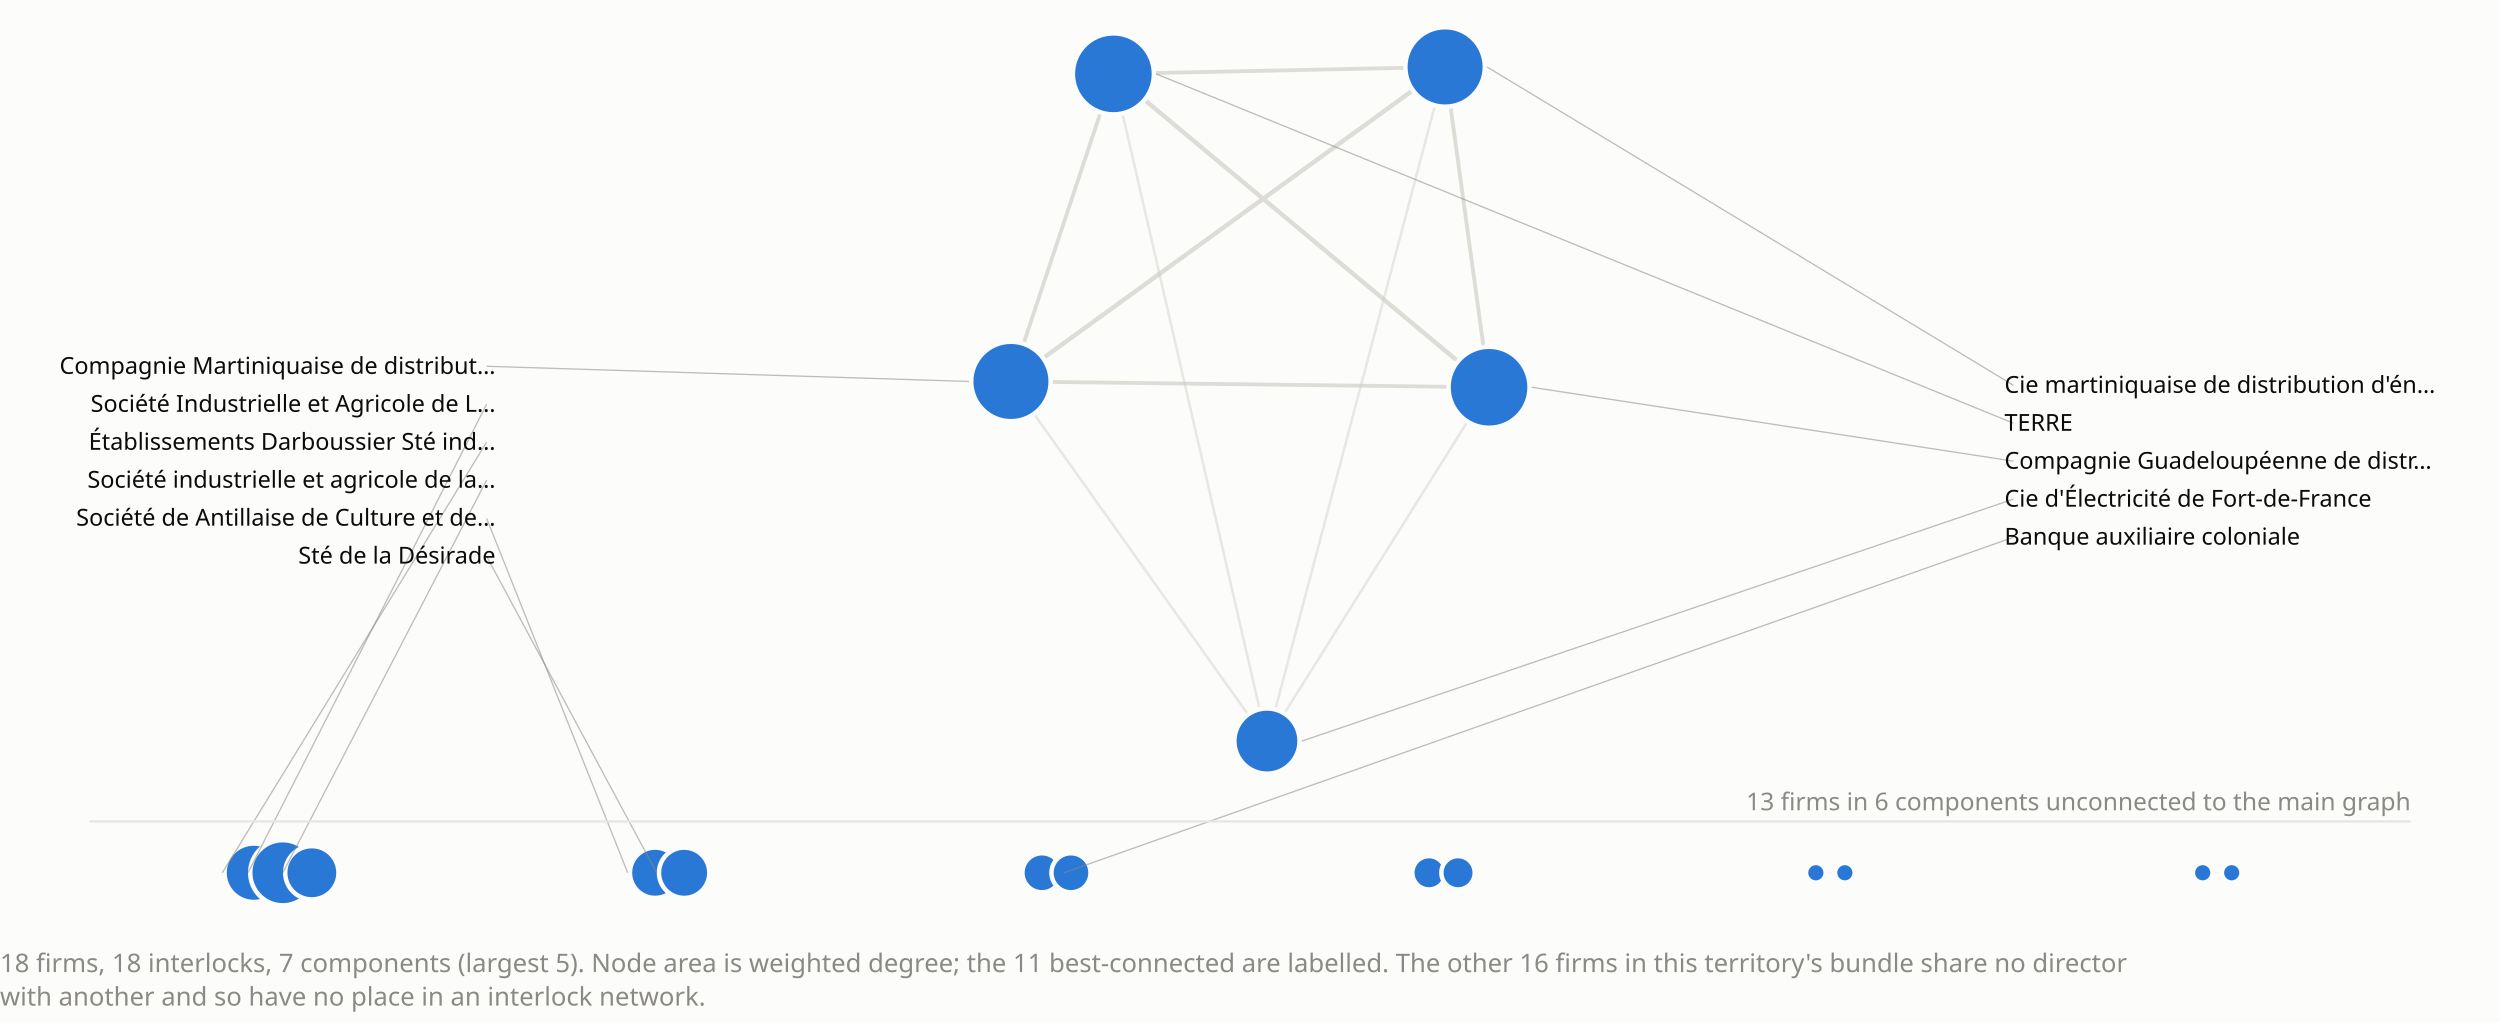
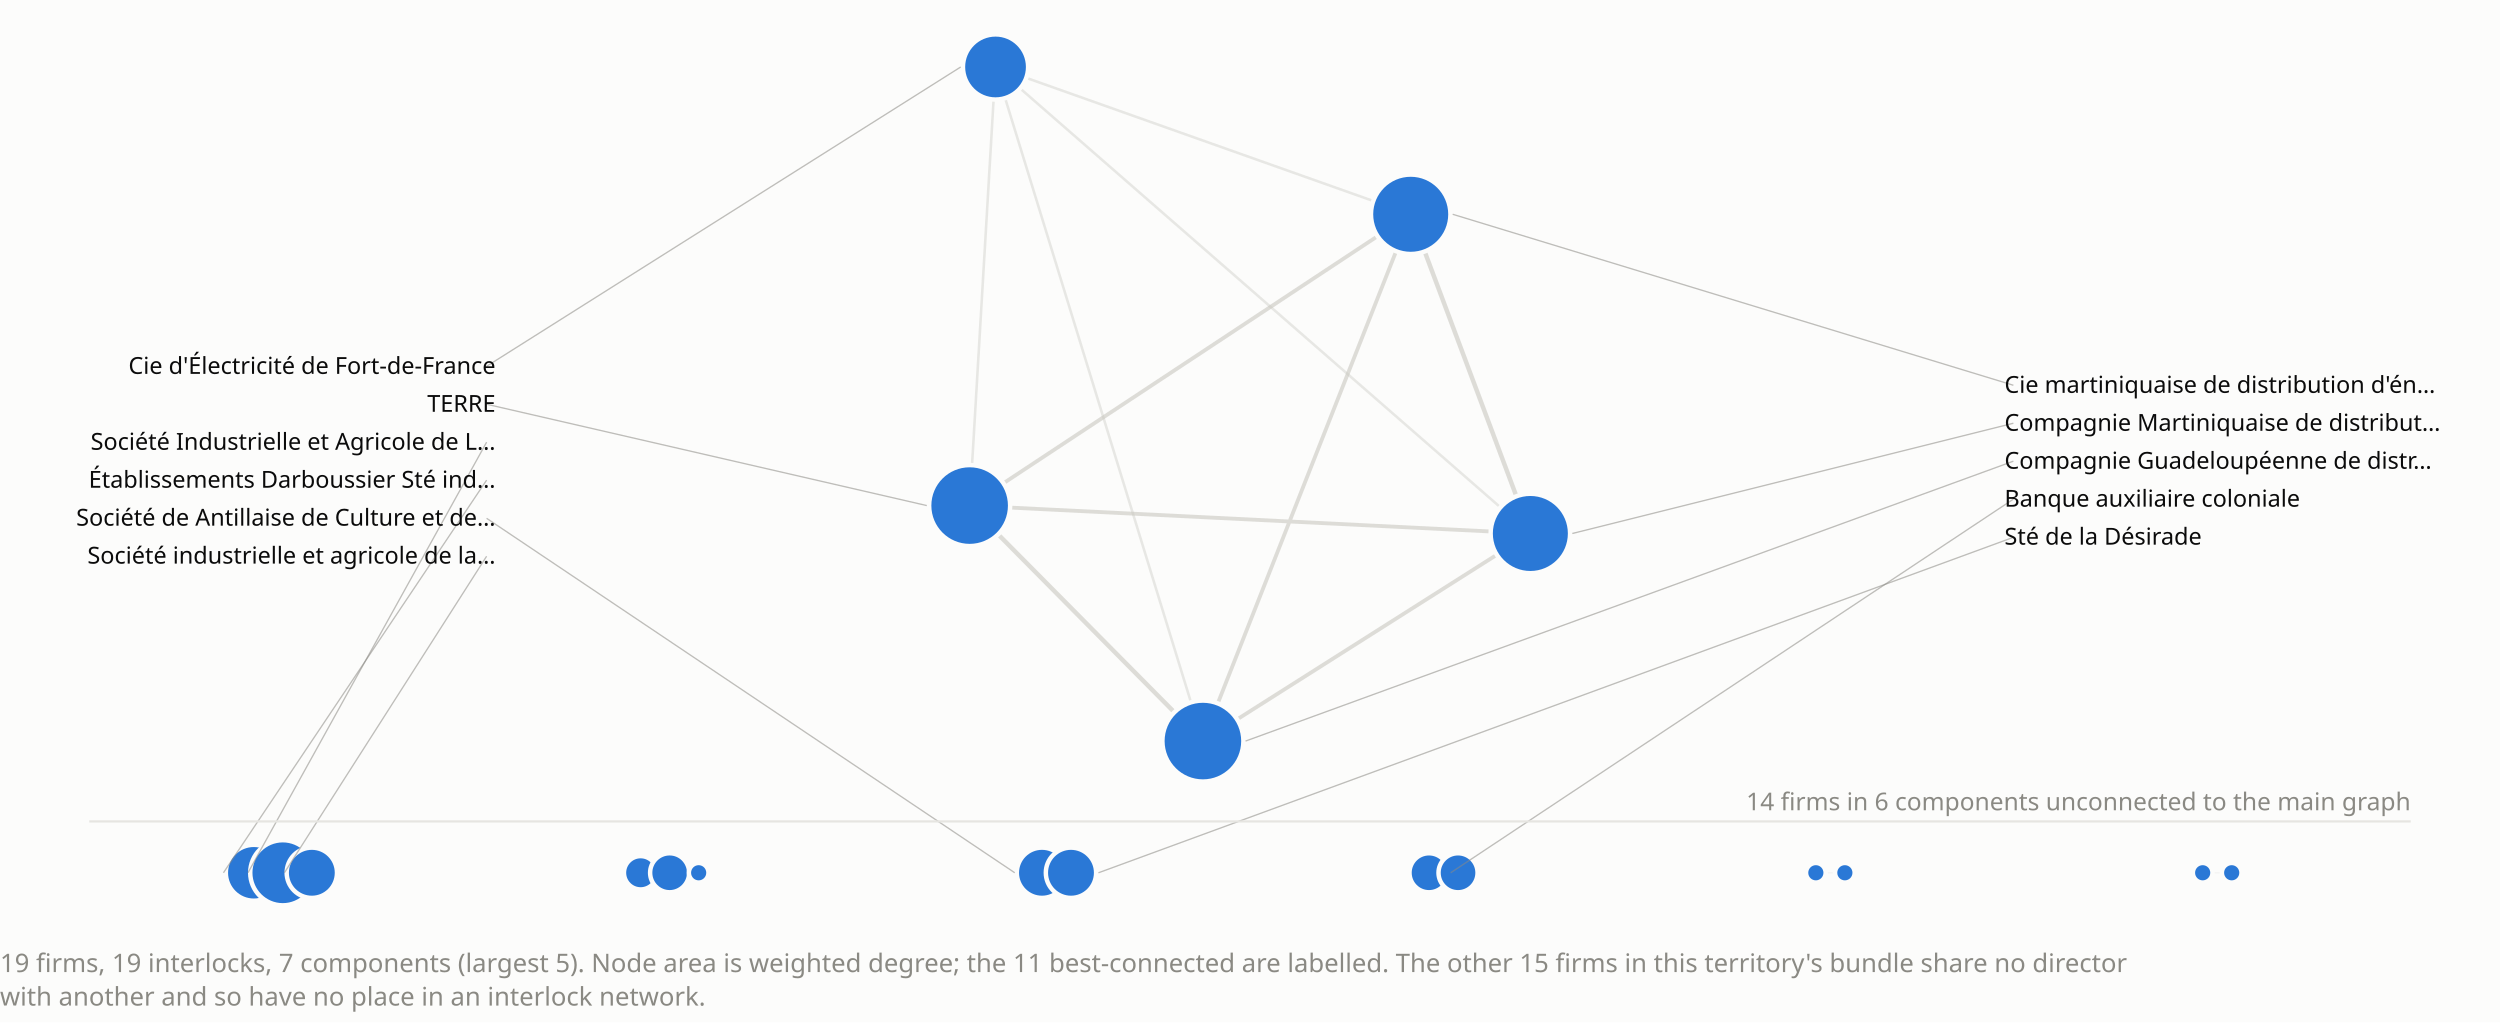
<svg xmlns="http://www.w3.org/2000/svg" viewBox="0 0 1120 458" width="1120" height="458" role="img" aria-label="Guadeloupe and Martinique interlock network">
  <rect width="1120" height="458" fill="#fcfcfb" />
  <g stroke="#c9c8c2" fill="none">
-     <path d="M667.1 173.5L498.8 33.1M113.7 391.0L126.7 391.0M452.9 170.9L647.4 30.0M293.5 391.0L306.5 391.0" stroke-width="2.00" stroke-opacity="0.620" />
-     <path d="M667.1 173.5L452.9 170.9M667.1 173.5L647.4 30.0M498.8 33.1L452.9 170.9M498.8 33.1L647.4 30.0M126.7 391.0L139.7 391.0" stroke-width="1.72" stroke-opacity="0.620" />
-     <path d="M667.1 173.5L567.6 332.0M498.8 33.1L567.6 332.0M452.9 170.9L567.6 332.0M647.4 30.0L567.6 332.0M466.8 391.0L479.8 391.0" stroke-width="1.16" stroke-opacity="0.400" />
-     <path d="M113.7 391.0L139.7 391.0M640.2 391.0L653.2 391.0" stroke-width="0.88" stroke-opacity="0.280" />
-     <path d="M813.5 391.0L826.5 391.0M986.8 391.0L999.8 391.0" stroke-width="0.60" stroke-opacity="0.160" />
+     <path d="M538.9 332.0L434.4 226.5M113.7 391.0L126.7 391.0M685.6 239.0L632.0 96.0M466.8 391.0L479.8 391.0" stroke-width="2.00" stroke-opacity="0.620" />
+     <path d="M538.9 332.0L685.6 239.0M538.9 332.0L632.0 96.0M434.4 226.5L685.6 239.0M434.4 226.5L632.0 96.0M126.7 391.0L139.7 391.0" stroke-width="1.72" stroke-opacity="0.620" />
+     <path d="M538.9 332.0L446.0 30.0M434.4 226.5L446.0 30.0M685.6 239.0L446.0 30.0M632.0 96.0L446.0 30.0M640.2 391.0L653.2 391.0" stroke-width="1.16" stroke-opacity="0.400" />
+     <path d="M113.7 391.0L139.7 391.0M300.0 391.0L313.0 391.0M813.5 391.0L826.5 391.0M986.8 391.0L999.8 391.0" stroke-width="0.60" stroke-opacity="0.160" />
+     <path d="M287.0 391.0L300.0 391.0" stroke-width="0.88" stroke-opacity="0.280" />
  </g>
  <g>
-     <circle class="nd" data-id="guadeloupeennedistributionenergieelectrique" cx="667.1" cy="173.5" r="18.15" fill="#2a78d6" stroke="#fcfcfb" stroke-width="2" />
-     <circle class="nd" data-id="terre" cx="498.8" cy="33.1" r="18.15" fill="#2a78d6" stroke="#fcfcfb" stroke-width="2" />
-     <circle class="nd" data-id="etablissementsdarboussierindustrielleagricolepointepitre" cx="113.7" cy="391.0" r="13.10" fill="#2a78d6" stroke="#fcfcfb" stroke-width="2" />
+     <circle class="nd" data-id="guadeloupeennedistributionenergieelectrique" cx="538.9" cy="332.0" r="18.15" fill="#2a78d6" stroke="#fcfcfb" stroke-width="2" />
+     <circle class="nd" data-id="terre" cx="434.4" cy="226.5" r="18.15" fill="#2a78d6" stroke="#fcfcfb" stroke-width="2" />
+     <circle class="nd" data-id="etablissementsdarboussierindustrielleagricolepointepitre" cx="113.7" cy="391.0" r="12.53" fill="#2a78d6" stroke="#fcfcfb" stroke-width="2" />
    <circle class="nd" data-id="industrielleagricolepointepitre" cx="126.7" cy="391.0" r="14.60" fill="#2a78d6" stroke="#fcfcfb" stroke-width="2" />
-     <circle class="nd" data-id="martiniquaisedistributionenergieelectrique" cx="452.9" cy="170.9" r="17.80" fill="#2a78d6" stroke="#fcfcfb" stroke-width="2" />
-     <circle class="nd" data-id="martiniquaisedistributionenergieelectriquejardin" cx="647.4" cy="30.0" r="17.80" fill="#2a78d6" stroke="#fcfcfb" stroke-width="2" />
-     <circle class="nd" data-id="antillaiseculturecommerce" cx="293.5" cy="391.0" r="11.27" fill="#2a78d6" stroke="#fcfcfb" stroke-width="2" />
-     <circle class="nd" data-id="desirade" cx="306.5" cy="391.0" r="11.27" fill="#2a78d6" stroke="#fcfcfb" stroke-width="2" />
-     <circle class="nd" data-id="industrielleagricolepointepitreetablissements" cx="139.7" cy="391.0" r="11.93" fill="#2a78d6" stroke="#fcfcfb" stroke-width="2" />
-     <circle class="nd" data-id="banqueauxiliairecoloniale" cx="466.8" cy="391.0" r="8.75" fill="#2a78d6" stroke="#fcfcfb" stroke-width="2" />
-     <circle class="nd" data-id="banqueguadeloupe" cx="479.8" cy="391.0" r="8.75" fill="#2a78d6" stroke="#fcfcfb" stroke-width="2" />
-     <circle class="nd" data-id="electricitefortfrance" cx="567.6" cy="332.0" r="14.60" fill="#2a78d6" stroke="#fcfcfb" stroke-width="2" />
-     <circle class="nd" data-id="commercialeantillesfrancaisesfredtanon" cx="640.2" cy="391.0" r="7.47" fill="#2a78d6" stroke="#fcfcfb" stroke-width="2" />
-     <circle class="nd" data-id="commercialeantillesfrancaisesftanon" cx="653.2" cy="391.0" r="7.47" fill="#2a78d6" stroke="#fcfcfb" stroke-width="2" />
+     <circle class="nd" data-id="martiniquaisedistributionenergieelectrique" cx="685.6" cy="239.0" r="17.80" fill="#2a78d6" stroke="#fcfcfb" stroke-width="2" />
+     <circle class="nd" data-id="martiniquaisedistributionenergieelectriquejardin" cx="632.0" cy="96.0" r="17.80" fill="#2a78d6" stroke="#fcfcfb" stroke-width="2" />
+     <circle class="nd" data-id="antillaiseculturecommerce" cx="466.8" cy="391.0" r="11.27" fill="#2a78d6" stroke="#fcfcfb" stroke-width="2" />
+     <circle class="nd" data-id="desirade" cx="479.8" cy="391.0" r="11.27" fill="#2a78d6" stroke="#fcfcfb" stroke-width="2" />
+     <circle class="nd" data-id="industrielleagricolepointepitreetablissements" cx="139.7" cy="391.0" r="11.27" fill="#2a78d6" stroke="#fcfcfb" stroke-width="2" />
+     <circle class="nd" data-id="banqueauxiliairecoloniale" cx="640.2" cy="391.0" r="8.75" fill="#2a78d6" stroke="#fcfcfb" stroke-width="2" />
+     <circle class="nd" data-id="banqueguadeloupe" cx="653.2" cy="391.0" r="8.75" fill="#2a78d6" stroke="#fcfcfb" stroke-width="2" />
+     <circle class="nd" data-id="electricitefortfrance" cx="446.0" cy="30.0" r="14.60" fill="#2a78d6" stroke="#fcfcfb" stroke-width="2" />
+     <circle class="nd" data-id="commercialeantillesfrancaisesfredtanon" cx="287.0" cy="391.0" r="7.47" fill="#2a78d6" stroke="#fcfcfb" stroke-width="2" />
+     <circle class="nd" data-id="commercialeantillesfrancaisesftanon" cx="300.0" cy="391.0" r="8.75" fill="#2a78d6" stroke="#fcfcfb" stroke-width="2" />
+     <circle class="nd" data-id="entreprisemaritimecommerciale" cx="313.0" cy="391.0" r="4.40" fill="#2a78d6" stroke="#fcfcfb" stroke-width="2" />
    <circle class="nd" data-id="banquemartinique" cx="813.5" cy="391.0" r="4.40" fill="#2a78d6" stroke="#fcfcfb" stroke-width="2" />
    <circle class="nd" data-id="francocolonialeantillaise" cx="826.5" cy="391.0" r="4.40" fill="#2a78d6" stroke="#fcfcfb" stroke-width="2" />
    <circle class="nd" data-id="felixhubert" cx="986.8" cy="391.0" r="4.40" fill="#2a78d6" stroke="#fcfcfb" stroke-width="2" />
    <circle class="nd" data-id="unionbananieremartiniquaise" cx="999.8" cy="391.0" r="4.40" fill="#2a78d6" stroke="#fcfcfb" stroke-width="2" />
  </g>
-   <line x1="218.0" y1="164.1" x2="434.1" y2="170.9" stroke="#8a8983" stroke-width="0.6" stroke-opacity="0.55" />
-   <line x1="218.0" y1="181.1" x2="111.1" y2="391.0" stroke="#8a8983" stroke-width="0.6" stroke-opacity="0.55" />
-   <line x1="218.0" y1="198.1" x2="99.6" y2="391.0" stroke="#8a8983" stroke-width="0.6" stroke-opacity="0.55" />
-   <line x1="218.0" y1="215.1" x2="126.7" y2="391.0" stroke="#8a8983" stroke-width="0.6" stroke-opacity="0.55" />
-   <line x1="218.0" y1="232.2" x2="281.2" y2="391.0" stroke="#8a8983" stroke-width="0.6" stroke-opacity="0.55" />
-   <line x1="218.0" y1="249.2" x2="294.2" y2="391.0" stroke="#8a8983" stroke-width="0.6" stroke-opacity="0.55" />
-   <line x1="902.0" y1="172.6" x2="666.2" y2="30.0" stroke="#8a8983" stroke-width="0.6" stroke-opacity="0.55" />
-   <line x1="902.0" y1="189.6" x2="517.9" y2="33.1" stroke="#8a8983" stroke-width="0.6" stroke-opacity="0.55" />
-   <line x1="902.0" y1="206.6" x2="686.2" y2="173.5" stroke="#8a8983" stroke-width="0.6" stroke-opacity="0.55" />
-   <line x1="902.0" y1="223.6" x2="583.2" y2="332.0" stroke="#8a8983" stroke-width="0.6" stroke-opacity="0.55" />
-   <line x1="902.0" y1="240.7" x2="476.6" y2="391.0" stroke="#8a8983" stroke-width="0.6" stroke-opacity="0.55" />
+   <line x1="218.0" y1="164.1" x2="430.4" y2="30.0" stroke="#8a8983" stroke-width="0.6" stroke-opacity="0.55" />
+   <line x1="218.0" y1="181.1" x2="415.2" y2="226.5" stroke="#8a8983" stroke-width="0.6" stroke-opacity="0.55" />
+   <line x1="218.0" y1="198.1" x2="111.1" y2="391.0" stroke="#8a8983" stroke-width="0.6" stroke-opacity="0.55" />
+   <line x1="218.0" y1="215.1" x2="100.1" y2="391.0" stroke="#8a8983" stroke-width="0.6" stroke-opacity="0.55" />
+   <line x1="218.0" y1="232.2" x2="454.6" y2="391.0" stroke="#8a8983" stroke-width="0.6" stroke-opacity="0.55" />
+   <line x1="218.0" y1="249.2" x2="127.4" y2="391.0" stroke="#8a8983" stroke-width="0.6" stroke-opacity="0.55" />
+   <line x1="902.0" y1="172.6" x2="650.8" y2="96.0" stroke="#8a8983" stroke-width="0.6" stroke-opacity="0.55" />
+   <line x1="902.0" y1="189.6" x2="704.4" y2="239.0" stroke="#8a8983" stroke-width="0.6" stroke-opacity="0.55" />
+   <line x1="902.0" y1="206.6" x2="558.0" y2="332.0" stroke="#8a8983" stroke-width="0.6" stroke-opacity="0.55" />
+   <line x1="902.0" y1="223.6" x2="649.9" y2="391.0" stroke="#8a8983" stroke-width="0.6" stroke-opacity="0.55" />
+   <line x1="902.0" y1="240.7" x2="492.1" y2="391.0" stroke="#8a8983" stroke-width="0.6" stroke-opacity="0.55" />
  <g font-size="10.5" font-family="ui-sans-serif,system-ui,sans-serif" fill="#0b0b0b">
-     <text x="222.0" y="167.5" text-anchor="end">Compagnie Martiniquaise de distribut…</text>
-     <text x="222.0" y="184.5" text-anchor="end">Société Industrielle et Agricole de L…</text>
-     <text x="222.0" y="201.5" text-anchor="end">Établissements Darboussier Sté ind…</text>
-     <text x="222.0" y="218.5" text-anchor="end">Société industrielle et agricole de la…</text>
+     <text x="222.0" y="167.5" text-anchor="end">Cie d'Électricité de Fort-de-France</text>
+     <text x="222.0" y="184.5" text-anchor="end">TERRE</text>
+     <text x="222.0" y="201.5" text-anchor="end">Société Industrielle et Agricole de L…</text>
+     <text x="222.0" y="218.5" text-anchor="end">Établissements Darboussier Sté ind…</text>
    <text x="222.0" y="235.5" text-anchor="end">Société de Antillaise de Culture et de…</text>
-     <text x="222.0" y="252.5" text-anchor="end">Sté de la Désirade</text>
+     <text x="222.0" y="252.5" text-anchor="end">Société industrielle et agricole de la…</text>
    <text x="898.0" y="176.0" text-anchor="start">Cie martiniquaise de distribution d'én…</text>
-     <text x="898.0" y="193.0" text-anchor="start">TERRE</text>
+     <text x="898.0" y="193.0" text-anchor="start">Compagnie Martiniquaise de distribut…</text>
    <text x="898.0" y="210.0" text-anchor="start">Compagnie Guadeloupéenne de distr…</text>
-     <text x="898.0" y="227.0" text-anchor="start">Cie d'Électricité de Fort-de-France</text>
-     <text x="898.0" y="244.0" text-anchor="start">Banque auxiliaire coloniale</text>
+     <text x="898.0" y="227.0" text-anchor="start">Banque auxiliaire coloniale</text>
+     <text x="898.0" y="244.0" text-anchor="start">Sté de la Désirade</text>
  </g>
  <line x1="40" y1="368" x2="1080" y2="368" stroke="#e6e5e1" stroke-width="1" />
-   <text x="1080" y="363" text-anchor="end" font-size="11" font-family="ui-sans-serif,system-ui,sans-serif" fill="#8a8983">13 firms in 6 components unconnected to the main graph</text>
+   <text x="1080" y="363" text-anchor="end" font-size="11" font-family="ui-sans-serif,system-ui,sans-serif" fill="#8a8983">14 firms in 6 components unconnected to the main graph</text>
  <g font-size="11.5" font-family="ui-sans-serif,system-ui,sans-serif" fill="#8a8983">
-     <text x="0" y="435.5">18 firms, 18 interlocks, 7 components (largest 5). Node area is weighted degree; the 11 best-connected are labelled. The other 16 firms in this territory's bundle share no director</text>
+     <text x="0" y="435.5">19 firms, 19 interlocks, 7 components (largest 5). Node area is weighted degree; the 11 best-connected are labelled. The other 15 firms in this territory's bundle share no director</text>
    <text x="0" y="450.5">with another and so have no place in an interlock network.</text>
  </g>
</svg>
